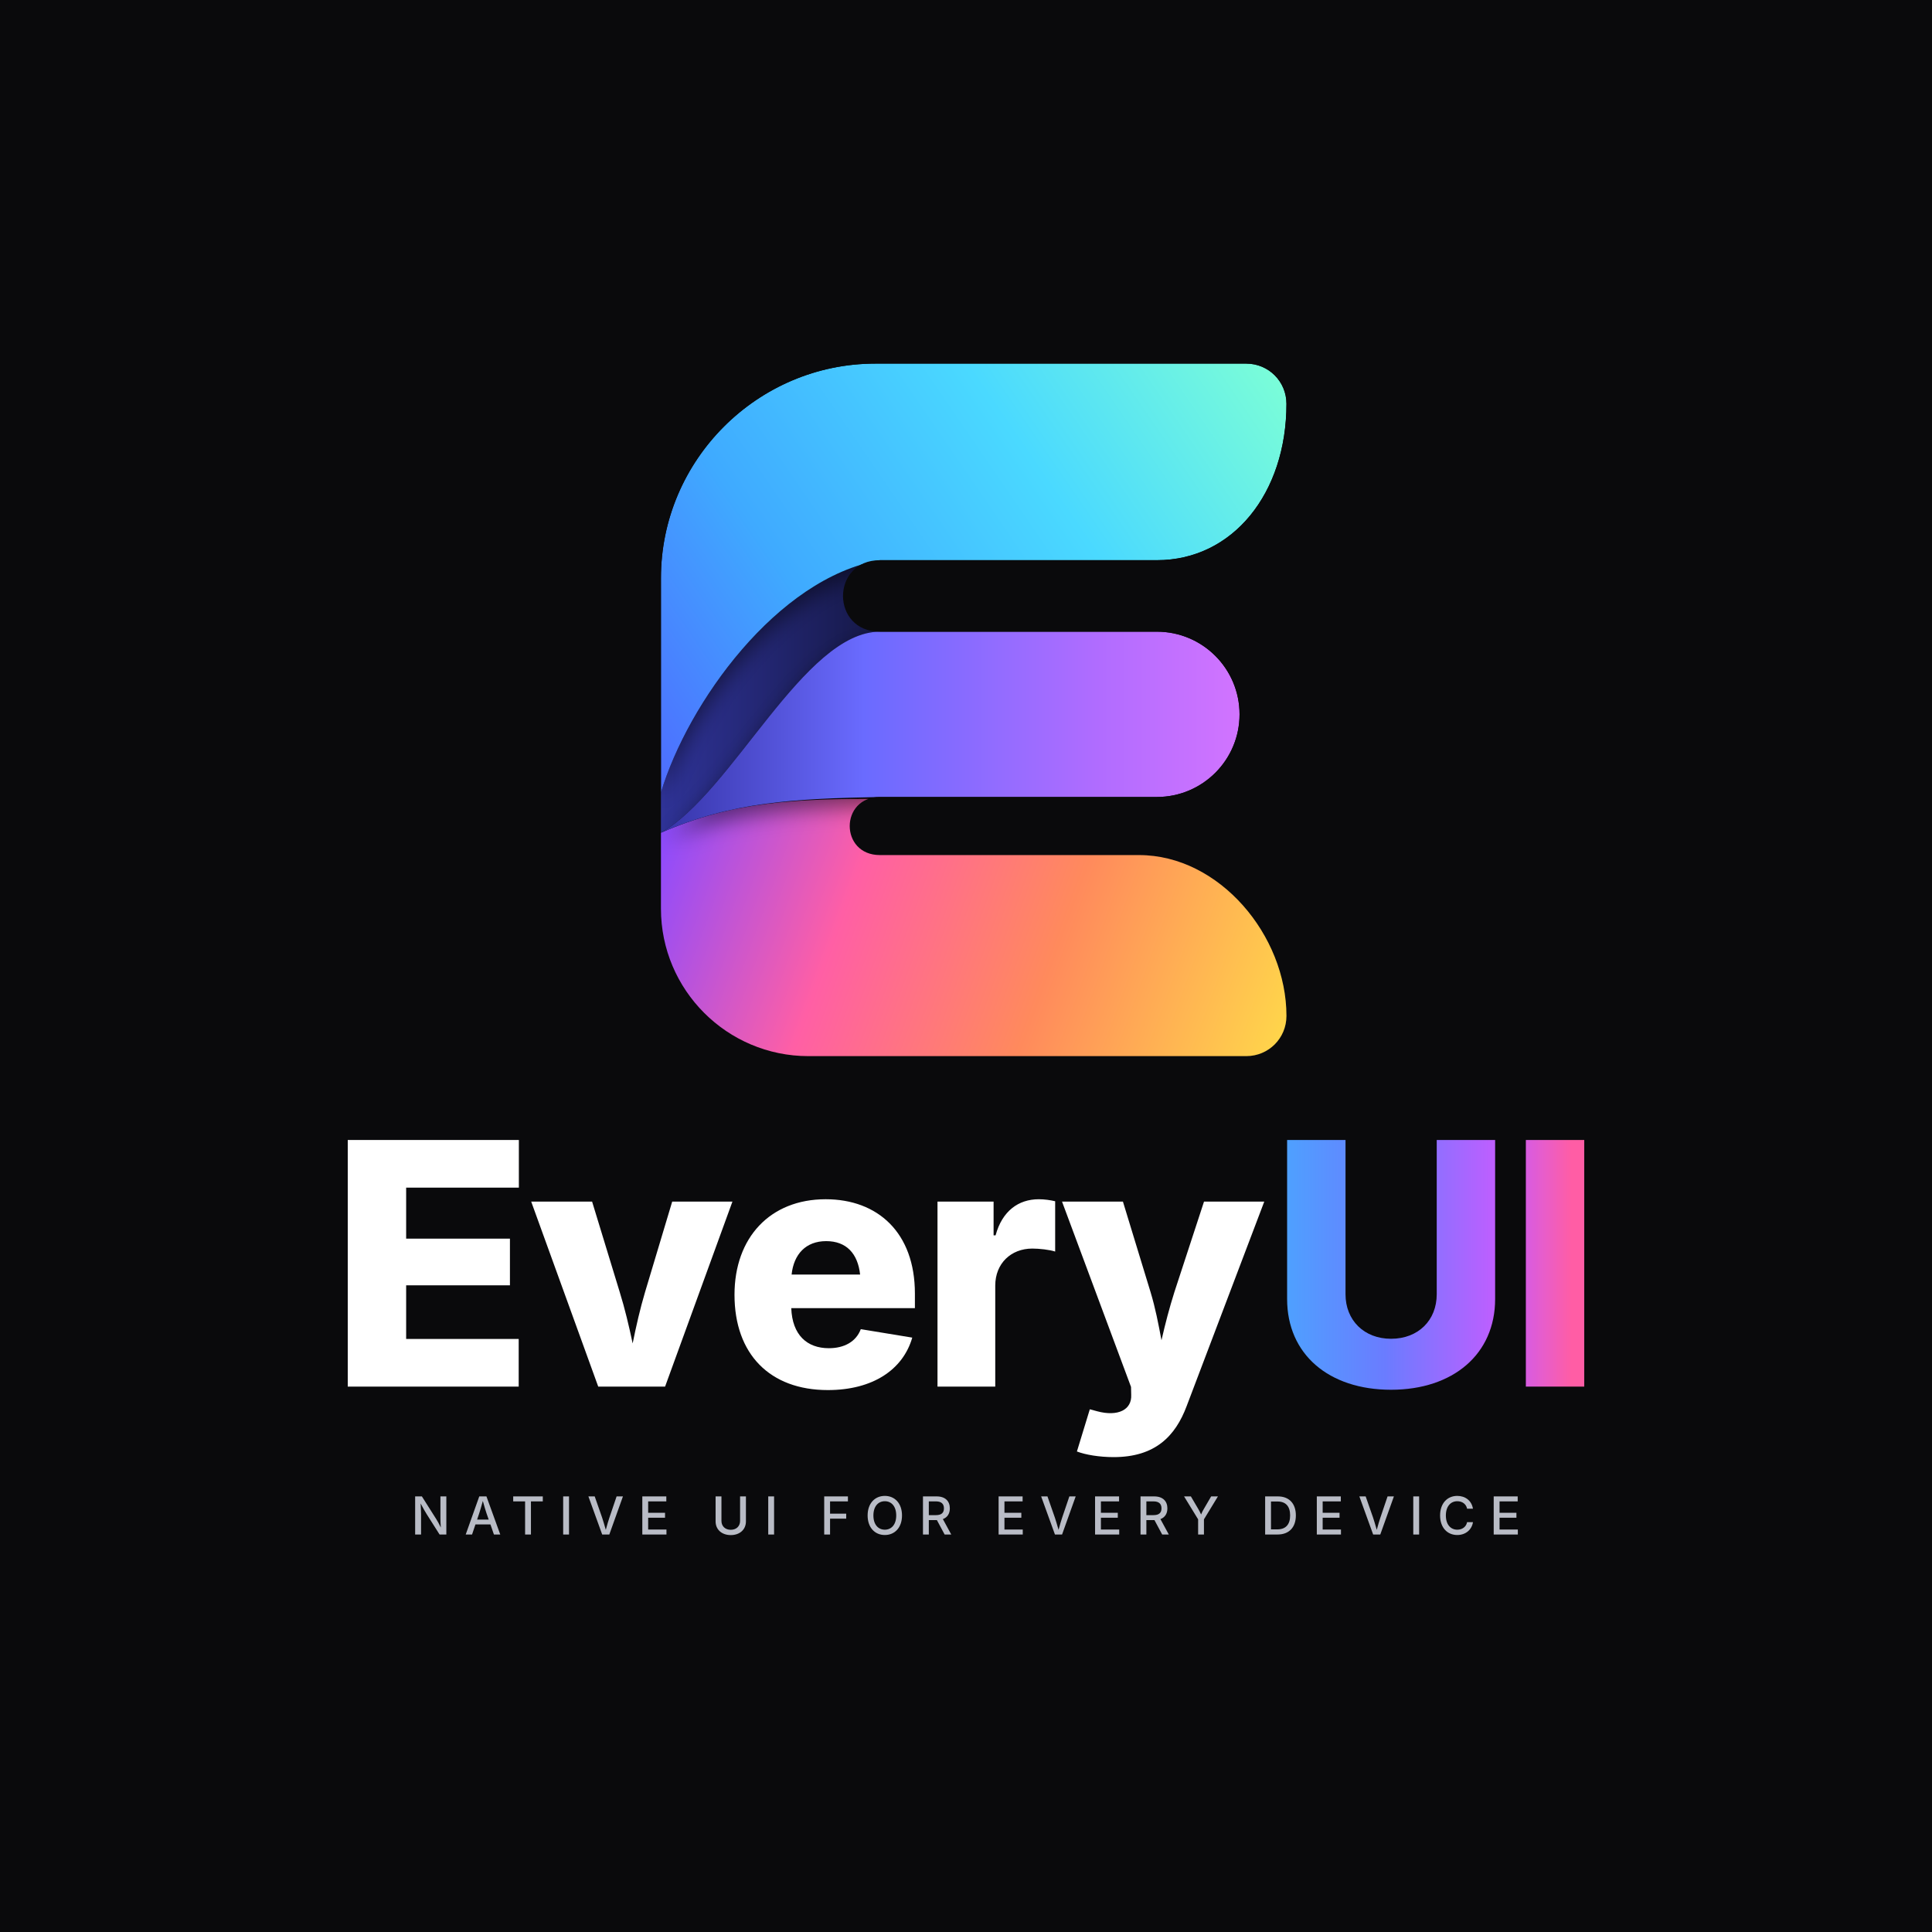
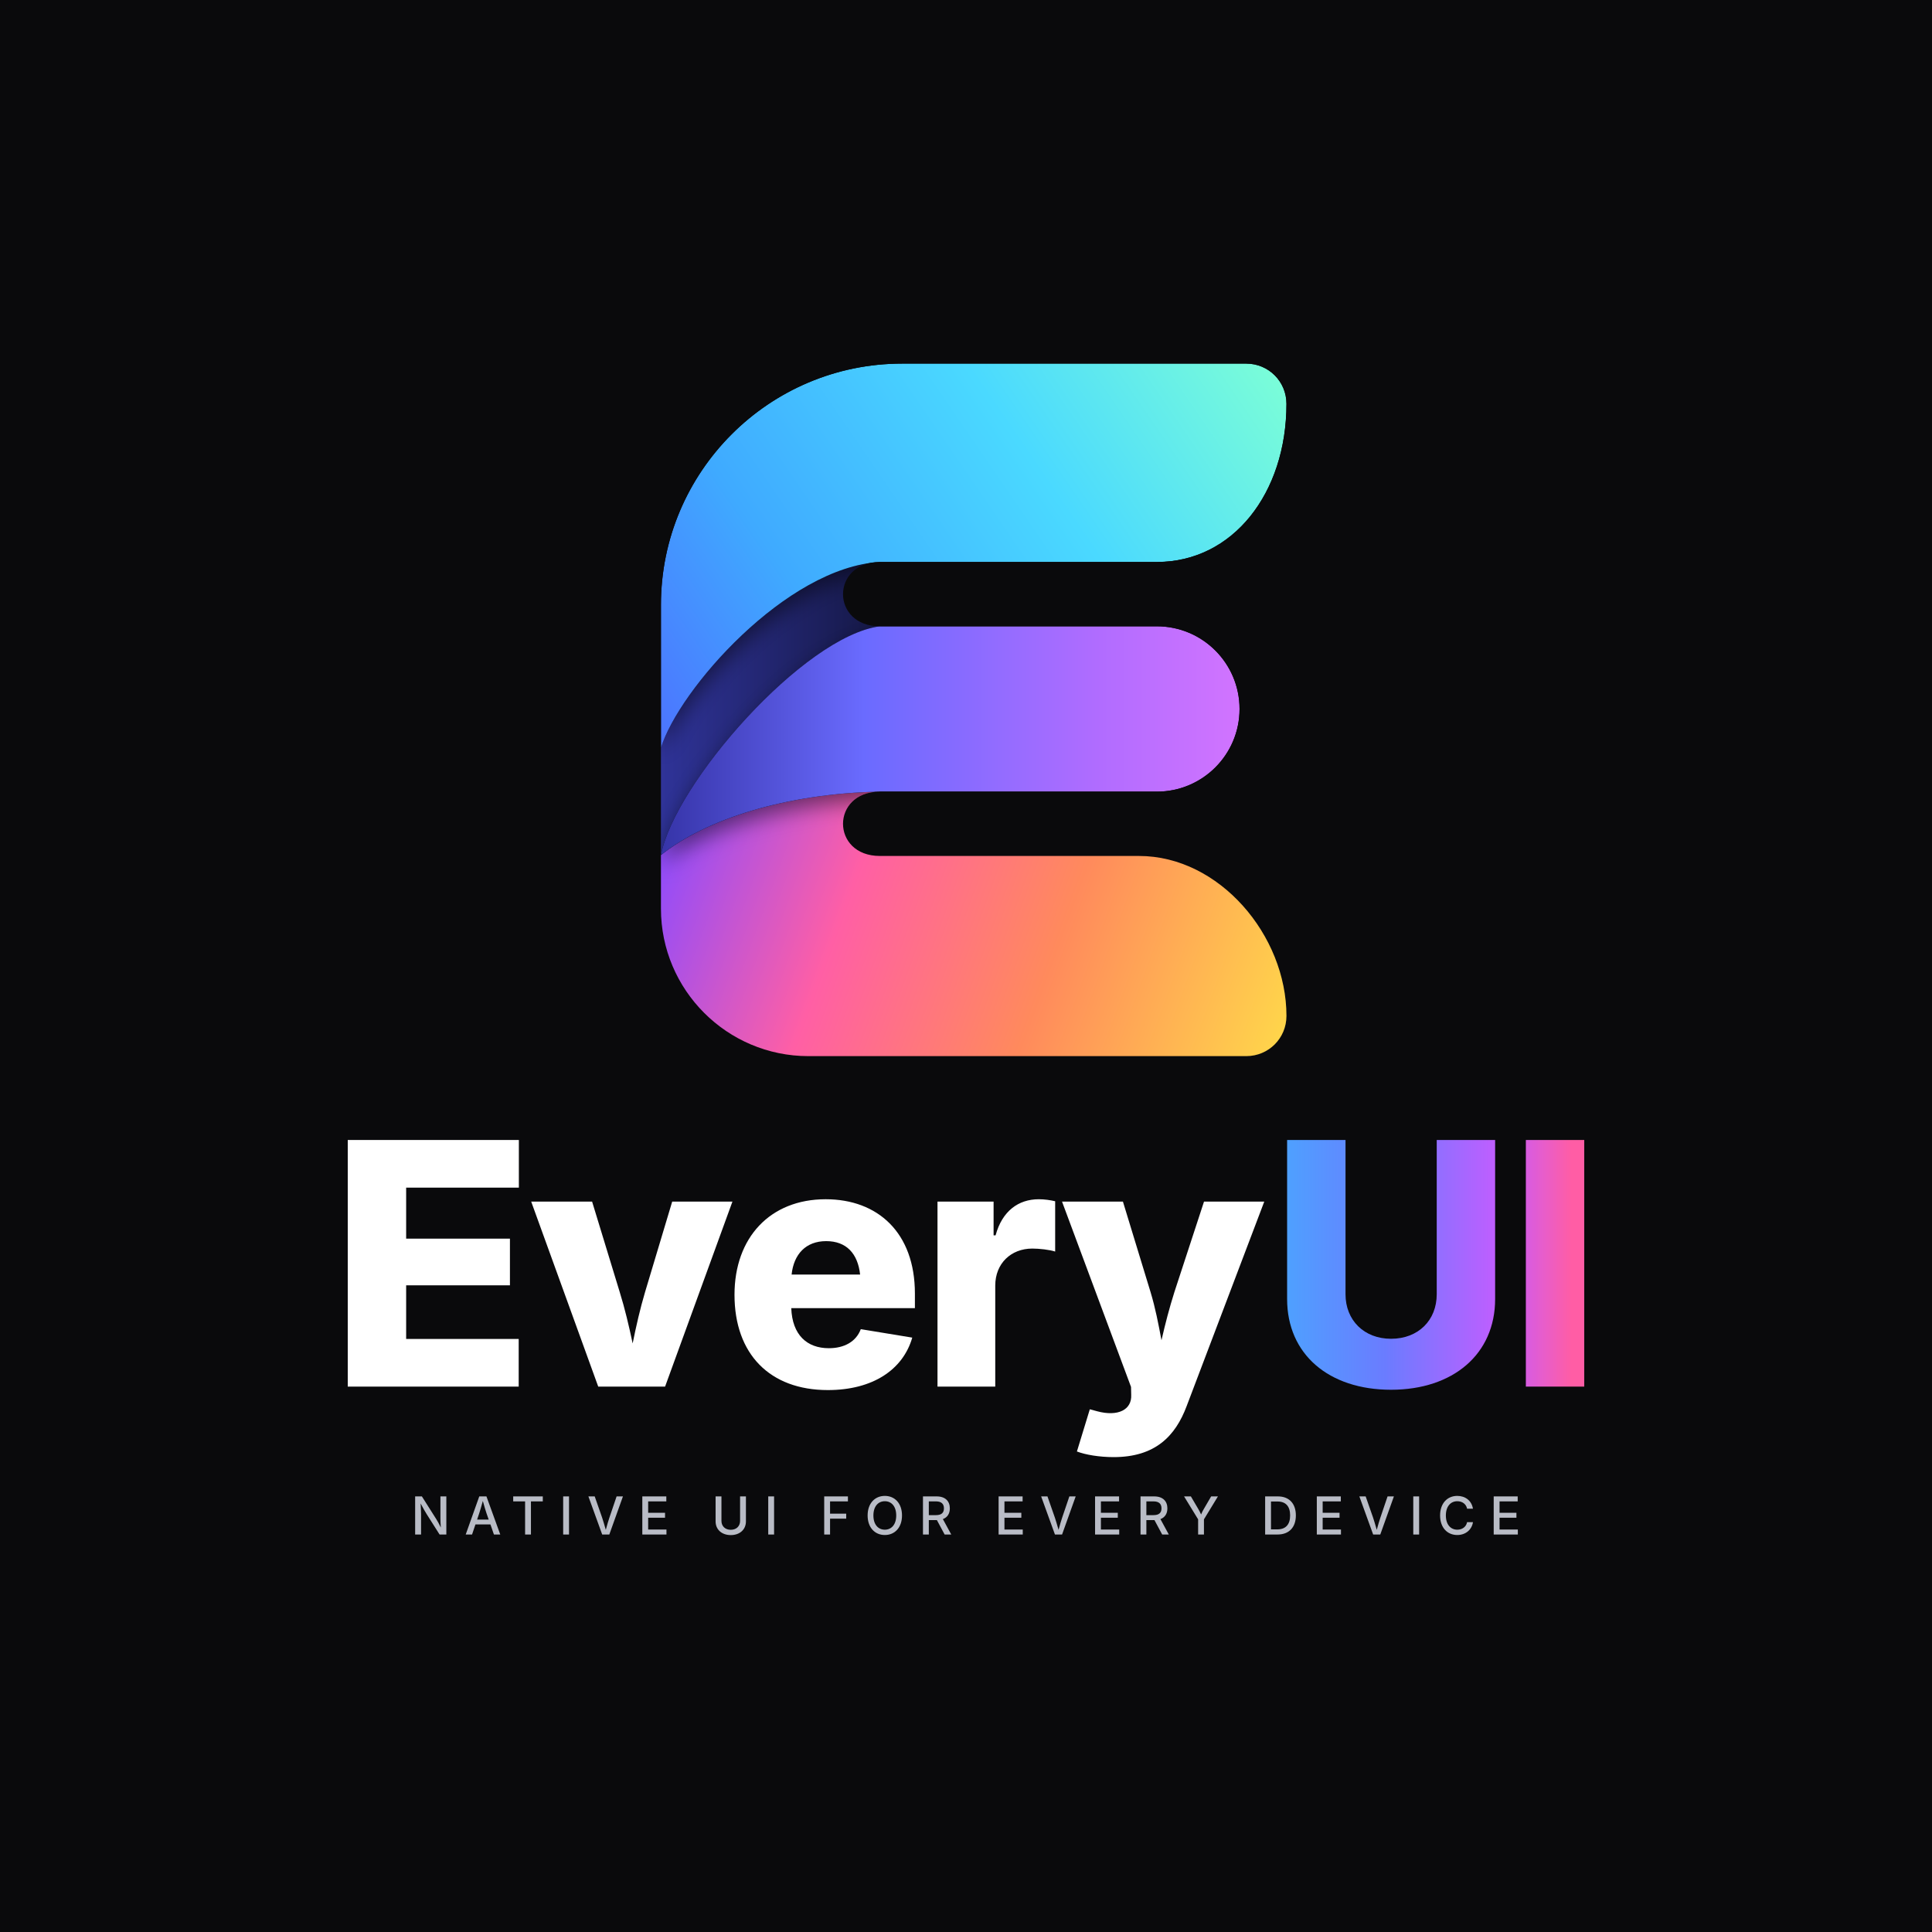
<svg xmlns="http://www.w3.org/2000/svg" viewBox="0 0 1254 1254" width="1254" height="1254">
  <defs>
    <linearGradient id="top" gradientUnits="userSpaceOnUse" x1="0" y1="480" x2="700" y2="0">
      <stop offset="0" stop-color="#4E6CFF" />
      <stop offset="0.3" stop-color="#3FAAFF" />
      <stop offset="0.65" stop-color="#4AD9FF" />
      <stop offset="1" stop-color="#7DFFD6" />
    </linearGradient>
    <linearGradient id="fold" gradientUnits="userSpaceOnUse" x1="245" y1="0" x2="0" y2="0">
      <stop offset="0" stop-color="#151846" />
      <stop offset="1" stop-color="#2F3399" />
    </linearGradient>
    <linearGradient id="mid" gradientUnits="userSpaceOnUse" x1="0" y1="0" x2="650" y2="0">
      <stop offset="0" stop-color="#3634A8" />
      <stop offset="0.35" stop-color="#6A6BFF" />
      <stop offset="0.75" stop-color="#B06CFF" />
      <stop offset="1" stop-color="#D274FF" />
    </linearGradient>
    <linearGradient id="bot" gradientUnits="userSpaceOnUse" x1="0" y1="520" x2="700" y2="775">
      <stop offset="0" stop-color="#8B4BFF" />
      <stop offset="0.3" stop-color="#FF5FA5" />
      <stop offset="0.62" stop-color="#FF8A5C" />
      <stop offset="1" stop-color="#FFD84A" />
    </linearGradient>
    <filter id="drop" x="-10%" y="-20%" width="120%" height="150%" color-interpolation-filters="sRGB">
      <feGaussianBlur in="SourceAlpha" stdDeviation="12" />
      <feOffset dy="10" result="s" />
      <feComponentTransfer in="s" result="s2">
        <feFuncA type="linear" slope="0.5" />
      </feComponentTransfer>
      <feMerge>
        <feMergeNode in="s2" />
        <feMergeNode in="SourceGraphic" />
      </feMerge>
    </filter>
    <clipPath id="sil">
-       <path d="M0,240 C0,108 108,0 240,0 L655,0 C680,0 700,20 700,45 C700,145 640,220 555,220 L245,220 C190,220 190,300 245,300 L555,300 A92.5,92.5 0 0 1 555,485 L245,485 C200,485 200,550 245,550 L535,550 C625,550 700,640 700,730 C700,755 680,775 655,775 L165,775 C74,775 0,701 0,610 Z" />
+       <path d="M0,270 C0,121 121,0 270,0 L655,0 C680,0 700,20 700,45 C700,145 640,222 555,222 L245,222 C190,222 190,294 245,294 L555,294 A92.5,92.5 0 0 1 555,479 L245,479 C190,479 190,551 245,551 L535,551 C625,551 700,640 700,730 C700,755 680,775 655,775 L165,775 C74,775 0,701 0,610 Z" />
    </clipPath>
  </defs>
  <defs>
    <linearGradient id="ui" gradientUnits="userSpaceOnUse" x1="800" y1="0" x2="1020" y2="0">
      <stop offset="0" stop-color="#3FB4FF" />
      <stop offset="0.45" stop-color="#6A7CFF" />
      <stop offset="0.8" stop-color="#C55CFF" />
      <stop offset="1" stop-color="#FF5DA5" />
    </linearGradient>
  </defs>
  <rect width="1254" height="1254" fill="#0A0A0C" />
  <g transform="translate(429 236) scale(0.58)">
    <g id="mark" clip-path="url(#sil)">
-       <path fill="url(#bot)" d="M0,525 C80,490 150,487 245,487 L245,485 C200,485 200,550 245,550 L535,550 C625,550 700,640 700,730 C700,755 680,775 655,775 L165,775 C74,775 0,701 0,610 Z" />
-       <path fill="url(#fold)" d="M245,220 C130,240 30,380 0,480 L0,525 C80,480 160,300 245,300 Z" />
+       <path fill="url(#bot)" d="M0,550 C50,510 140,481 245,479 C190,479 190,551 245,551 L535,551 C625,551 700,640 700,730 C700,755 680,775 655,775 L165,775 C74,775 0,701 0,610 Z" />
+       <path fill="url(#fold)" d="M245,222 C140,228 20,365 0,430 L0,550 C15,470 160,305 245,294 Z" />
      <g filter="url(#drop)">
-         <path fill="url(#top)" d="M0,240 C0,108 108,0 240,0 L655,0 C680,0 700,20 700,45 C700,145 640,220 555,220 L245,220 C130,240 30,380 0,480 Z" />
+         <path fill="url(#top)" d="M0,270 C0,121 121,0 270,0 L655,0 C680,0 700,20 700,45 C700,145 640,222 555,222 L245,222 C140,228 20,365 0,430 Z" />
      </g>
      <g filter="url(#drop)">
-         <path fill="url(#mid)" d="M245,300 L555,300 A92.5,92.5 0 0 1 555,485 L245,485 C150,487 80,490 0,525 C80,480 160,300 245,300 Z" />
+         <path fill="url(#mid)" d="M245,294 L555,294 A92.5,92.5 0 0 1 555,479 L245,479 C140,481 50,510 0,550 C15,470 160,305 245,294 Z" />
      </g>
    </g>
  </g>
  <text x="627" y="900" text-anchor="middle" font-family="Adwaita Sans, Inter, Fira Sans, sans-serif" font-weight="800" font-size="220" letter-spacing="-5" fill="#FFFFFF">Every<tspan fill="url(#ui)">UI</tspan>
  </text>
  <text x="627" y="996" text-anchor="middle" font-family="Adwaita Sans, Inter, Fira Sans, sans-serif" font-weight="500" font-size="34" letter-spacing="9" fill="#B9BCC6">NATIVE UI FOR EVERY DEVICE</text>
</svg>
